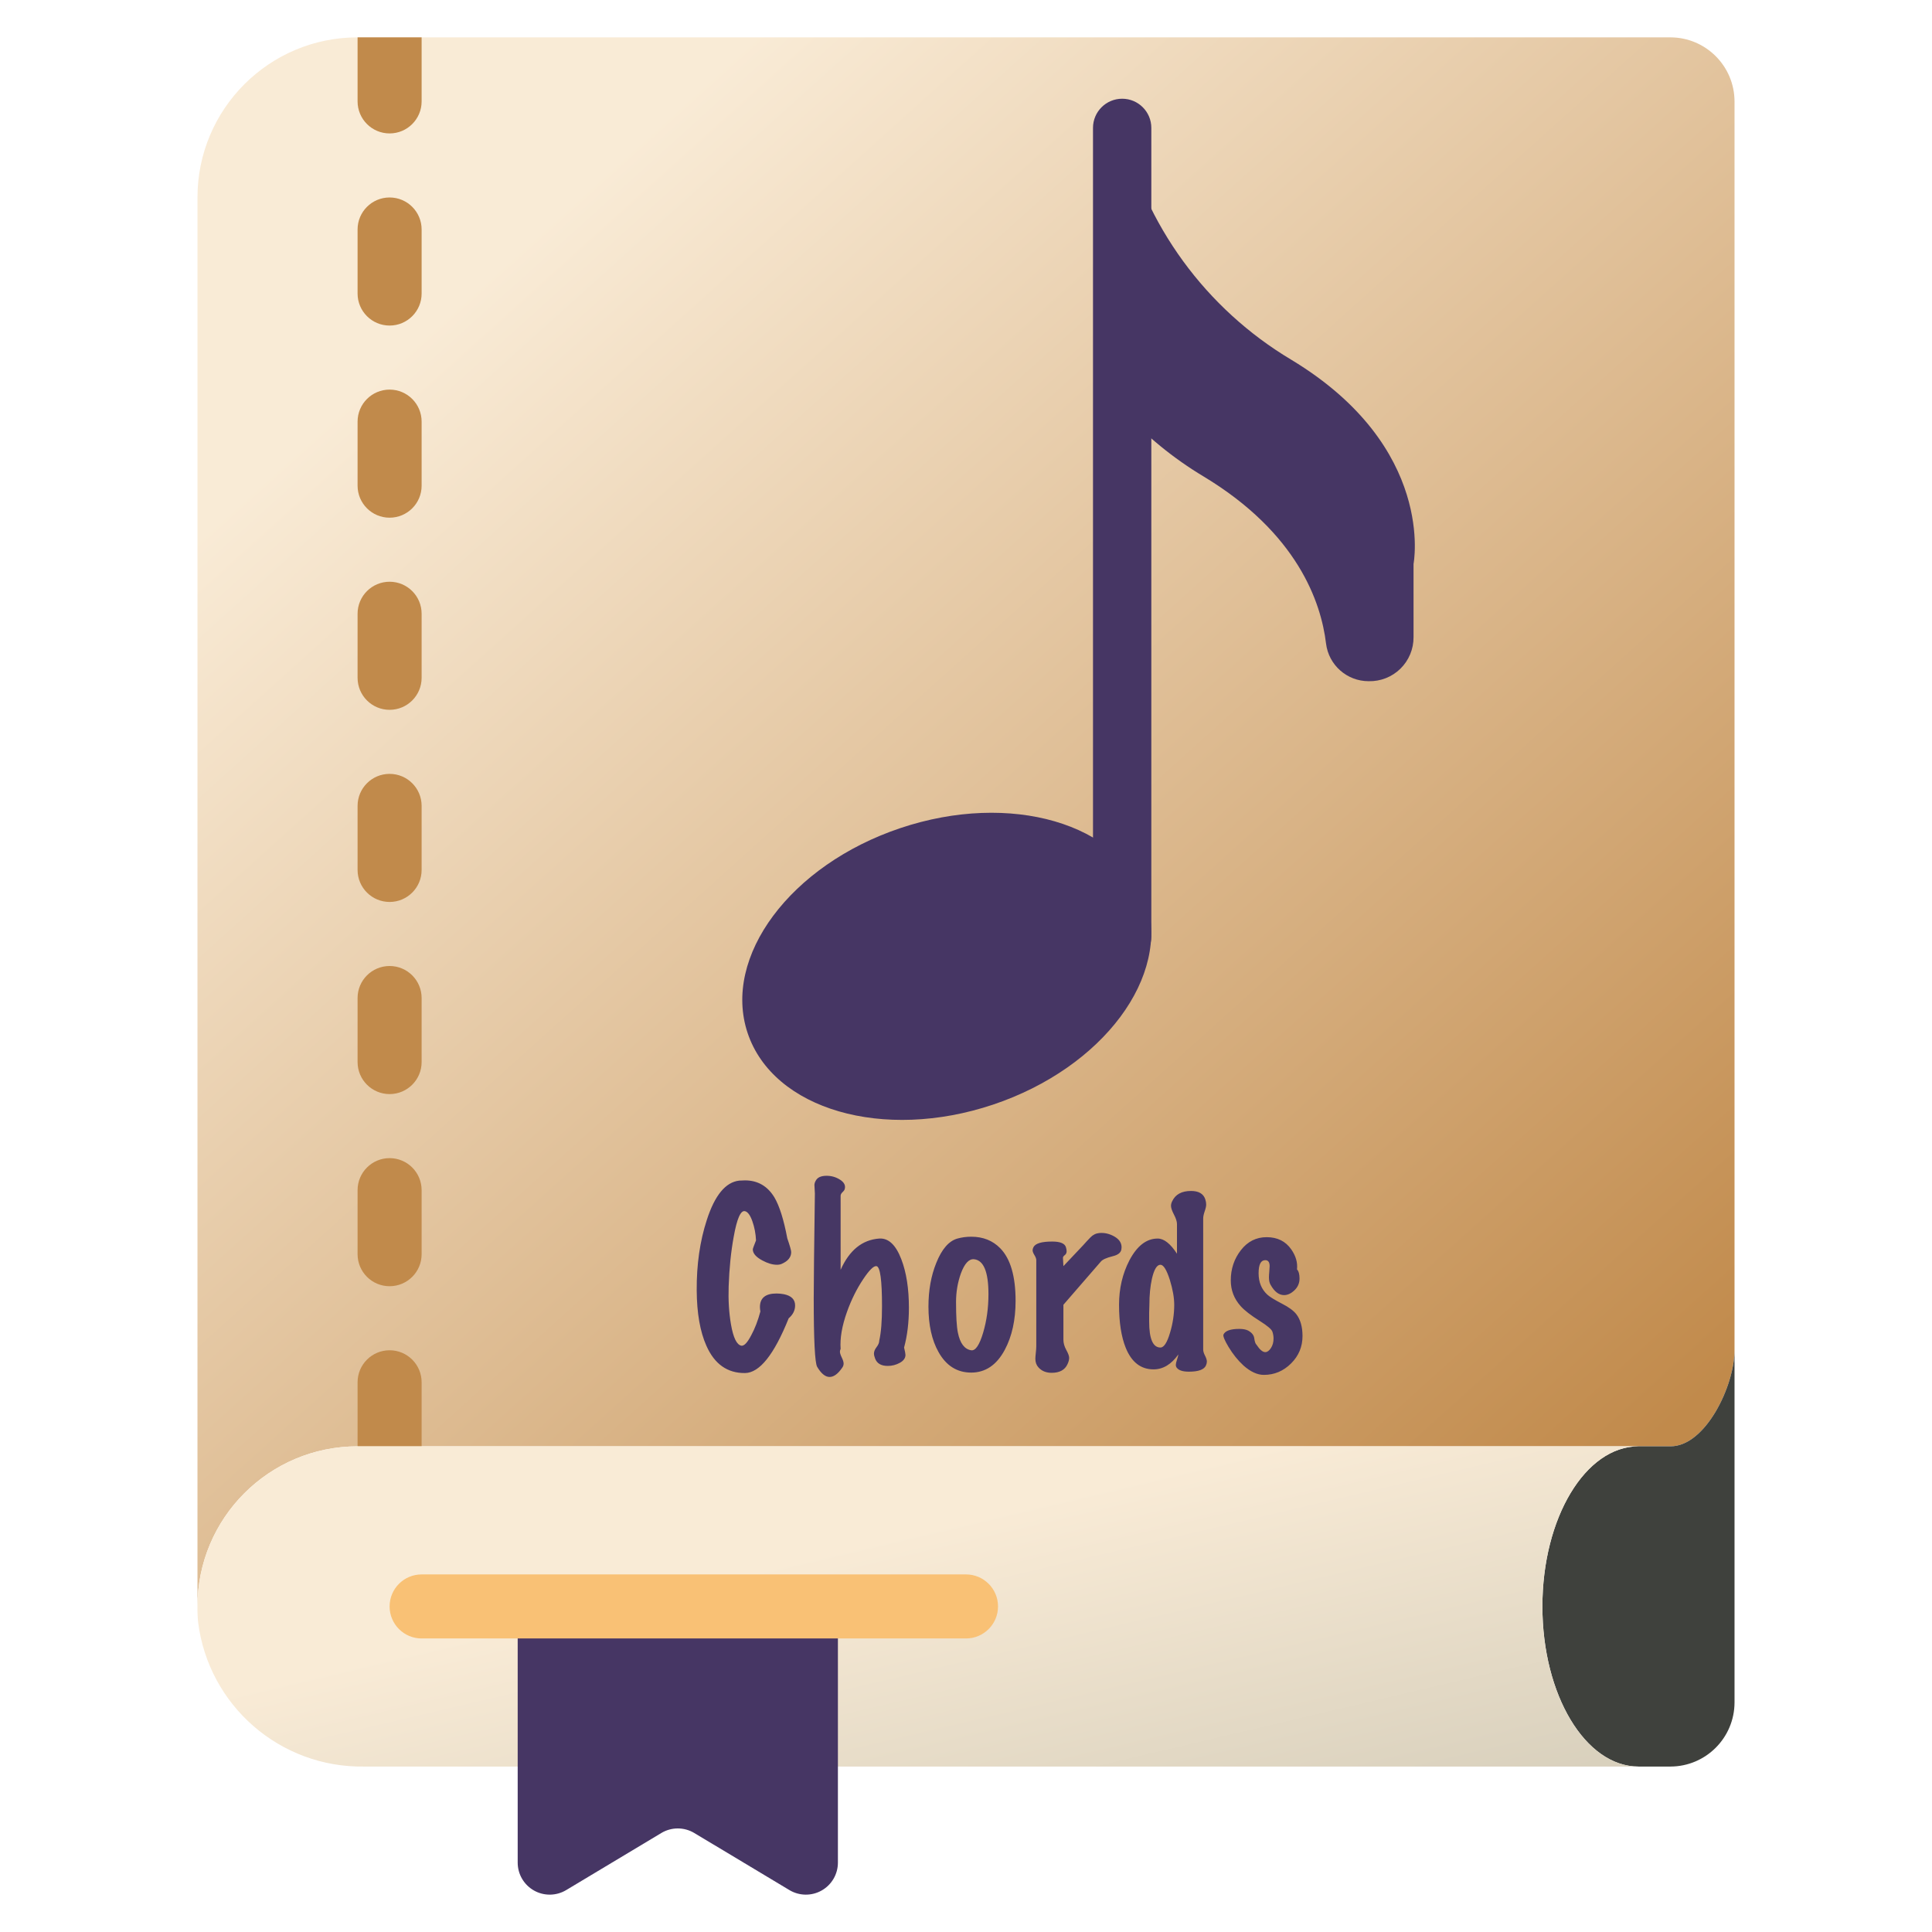
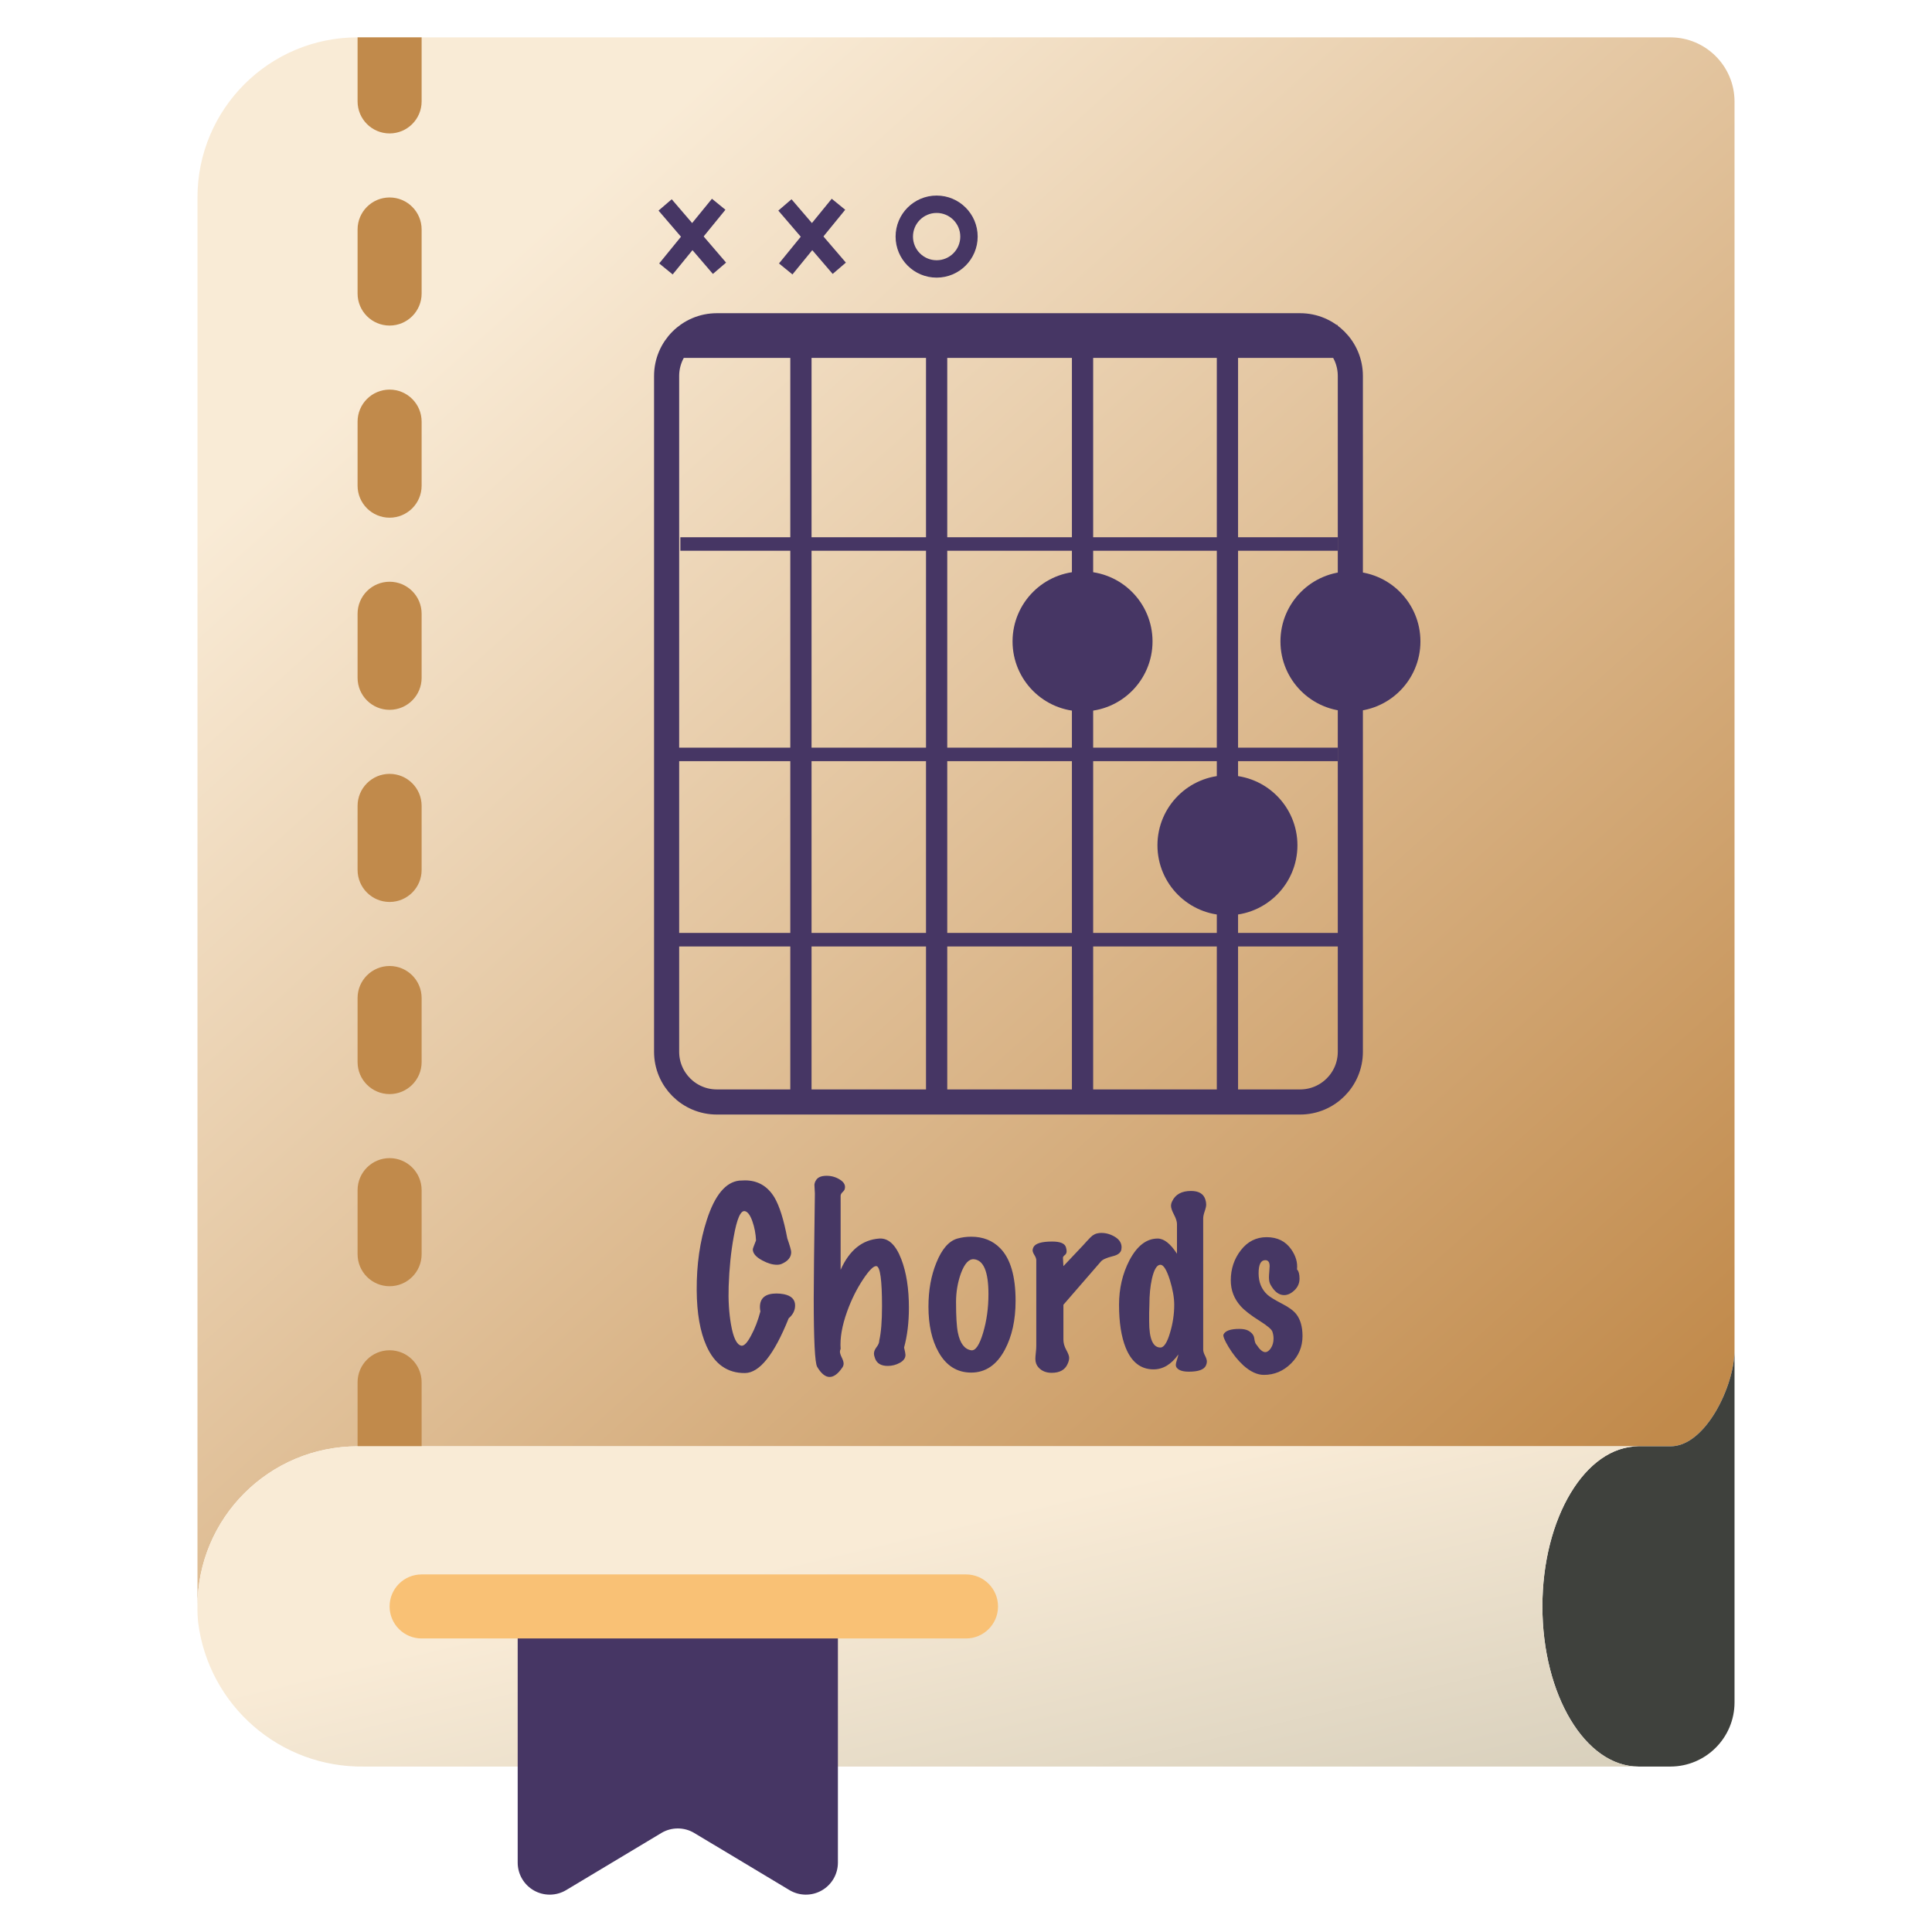
<svg xmlns="http://www.w3.org/2000/svg" xmlns:xlink="http://www.w3.org/1999/xlink" x="0pt" y="0pt" width="1000pt" height="1000pt" viewBox="0 0 1000 1000">
  <g id="1">
    <g id="2">
      <g id="3">
        <g id="4">
          <linearGradient x1="774.285" y1="819.357" x2="203.832" y2="186.148" gradientUnits="userSpaceOnUse" id="7">
            <stop style="stop-color:#c18a4b;stop-opacity:1;" />
            <stop offset="1" style="stop-color:#f9ebd6;stop-opacity:1;" />
          </linearGradient>
          <defs>
            <g id="5">
              <defs>
                <path id="6" d="M897.789,52.487 C897.789,267.956,897.789,483.425,897.789,698.895 C897.789,717.127,882.872,748.618,864.64,748.618 C638.121,748.618,411.602,748.618,185.083,748.618 C139.314,748.618,102.211,785.722,102.211,831.491 C102.211,588.398,102.211,345.304,102.211,102.211 C102.211,56.441,139.314,19.338,185.083,19.338 C411.602,19.338,638.121,19.338,864.64,19.338 C882.925,19.392,897.735,34.202,897.789,52.487 z" />
              </defs>
              <use xlink:href="#6" style="fill:url(#7);fill-opacity:1;fill-rule:nonzero;opacity:1;stroke:none;" />
            </g>
          </defs>
          <use xlink:href="#5" />
          <g id="8">
            <defs>
              <g id="9">
                <defs>
                  <path id="10" d="M218.233,19.338 C218.233,30.387,218.233,41.437,218.233,52.487 C218.233,61.641,210.812,69.061,201.658,69.061 C192.504,69.061,185.083,61.641,185.083,52.487 C185.083,41.437,185.083,30.387,185.083,19.338 z" />
                </defs>
                <use xlink:href="#10" style="fill:#c18a4b;fill-opacity:1;fill-rule:nonzero;opacity:1;stroke:none;" />
              </g>
            </defs>
            <use xlink:href="#9" />
            <defs>
              <g id="11">
                <defs>
                  <path id="12" d="M201.658,168.509 C192.504,168.509,185.083,161.088,185.083,151.934 C185.083,140.885,185.083,129.835,185.083,118.785 C185.083,109.631,192.504,102.211,201.658,102.211 C210.812,102.211,218.233,109.631,218.233,118.785 C218.233,129.835,218.233,140.885,218.233,151.934 C218.233,161.088,210.812,168.509,201.658,168.509 z" />
                </defs>
                <use xlink:href="#12" style="fill:#c18a4b;fill-opacity:1;fill-rule:nonzero;opacity:1;stroke:none;" />
              </g>
            </defs>
            <use xlink:href="#11" />
            <defs>
              <g id="13">
                <defs>
                  <path id="14" d="M897.789,698.895 C897.789,759.668,897.789,820.441,897.789,881.215 C897.735,899.5,882.925,914.309,864.64,914.364 C859.115,914.364,853.591,914.364,848.066,914.364 C820.552,914.364,798.342,877.237,798.342,831.491 C798.342,785.745,820.552,748.618,848.066,748.618 C853.591,748.618,859.115,748.618,864.64,748.618 C882.872,748.618,897.789,717.127,897.789,698.895 z" />
                </defs>
                <use xlink:href="#14" style="fill:#3f413d;fill-opacity:1;fill-rule:nonzero;opacity:1;stroke:none;" />
              </g>
            </defs>
            <use xlink:href="#13" />
            <defs>
              <g id="15">
                <defs>
                  <path id="16" d="M201.658,267.956 C192.504,267.956,185.083,260.535,185.083,251.382 C185.083,240.332,185.083,229.282,185.083,218.233 C185.083,209.079,192.504,201.658,201.658,201.658 C210.812,201.658,218.233,209.079,218.233,218.233 C218.233,229.282,218.233,240.332,218.233,251.382 C218.233,260.535,210.812,267.956,201.658,267.956 z" />
                </defs>
                <use xlink:href="#16" style="fill:#c18a4b;fill-opacity:1;fill-rule:nonzero;opacity:1;stroke:none;" />
              </g>
            </defs>
            <use xlink:href="#15" />
            <defs>
              <g id="17">
                <defs>
                  <path id="18" d="M201.658,367.404 C192.504,367.404,185.083,359.983,185.083,350.829 C185.083,339.779,185.083,328.73,185.083,317.68 C185.083,308.526,192.504,301.105,201.658,301.105 C210.812,301.105,218.233,308.526,218.233,317.68 C218.233,328.73,218.233,339.779,218.233,350.829 C218.233,359.983,210.812,367.404,201.658,367.404 z" />
                </defs>
                <use xlink:href="#18" style="fill:#c18a4b;fill-opacity:1;fill-rule:nonzero;opacity:1;stroke:none;" />
              </g>
            </defs>
            <use xlink:href="#17" />
            <defs>
              <g id="19">
                <defs>
                  <path id="20" d="M201.658,466.851 C192.504,466.851,185.083,459.43,185.083,450.276 C185.083,439.227,185.083,428.177,185.083,417.127 C185.083,407.973,192.504,400.553,201.658,400.553 C210.812,400.553,218.233,407.973,218.233,417.127 C218.233,428.177,218.233,439.227,218.233,450.276 C218.233,459.43,210.812,466.851,201.658,466.851 z" />
                </defs>
                <use xlink:href="#20" style="fill:#c18a4b;fill-opacity:1;fill-rule:nonzero;opacity:1;stroke:none;" />
              </g>
            </defs>
            <use xlink:href="#19" />
            <defs>
              <g id="21">
                <defs>
                  <path id="22" d="M201.658,566.298 C192.504,566.298,185.083,558.878,185.083,549.724 C185.083,538.674,185.083,527.624,185.083,516.575 C185.083,507.421,192.504,500,201.658,500 C210.812,500,218.233,507.421,218.233,516.575 C218.233,527.624,218.233,538.674,218.233,549.724 C218.233,558.878,210.812,566.298,201.658,566.298 z" />
                </defs>
                <use xlink:href="#22" style="fill:#c18a4b;fill-opacity:1;fill-rule:nonzero;opacity:1;stroke:none;" />
              </g>
            </defs>
            <use xlink:href="#21" />
            <defs>
              <g id="23">
                <defs>
                  <path id="24" d="M201.658,665.745 C192.504,665.745,185.083,658.325,185.083,649.171 C185.083,638.121,185.083,627.072,185.083,616.022 C185.083,606.868,192.504,599.447,201.658,599.447 C210.812,599.447,218.233,606.868,218.233,616.022 C218.233,627.072,218.233,638.121,218.233,649.171 C218.233,658.325,210.812,665.745,201.658,665.745 z" />
                </defs>
                <use xlink:href="#24" style="fill:#c18a4b;fill-opacity:1;fill-rule:nonzero;opacity:1;stroke:none;" />
              </g>
            </defs>
            <use xlink:href="#23" />
            <defs>
              <g id="25">
                <defs>
                  <path id="26" d="M218.233,715.469 C218.233,726.519,218.233,737.569,218.233,748.618 C207.183,748.618,196.133,748.618,185.083,748.618 C185.083,737.569,185.083,726.519,185.083,715.469 C185.083,706.315,192.504,698.895,201.658,698.895 C210.812,698.895,218.233,706.315,218.233,715.469 z" />
                </defs>
                <use xlink:href="#26" style="fill:#c18a4b;fill-opacity:1;fill-rule:nonzero;opacity:1;stroke:none;" />
              </g>
            </defs>
            <use xlink:href="#25" />
          </g>
-           <linearGradient x1="758.014" y1="1013.32" x2="693.633" y2="740.32" gradientUnits="userSpaceOnUse" id="29">
+           <linearGradient x1="758.013" y1="1013.32" x2="693.633" y2="740.32" gradientUnits="userSpaceOnUse" id="29">
            <stop style="stop-color:#ccc6b3;stop-opacity:1;" />
            <stop offset="1" style="stop-color:#f9ebd6;stop-opacity:1;" />
          </linearGradient>
          <defs>
            <g id="27">
              <defs>
                <path id="28" d="M848.066,914.364 C628.232,914.364,408.398,914.364,188.564,914.364 C145.011,915.062,107.927,882.837,102.542,839.613 C102.27,836.914,102.159,834.203,102.211,831.491 C102.211,785.722,139.314,748.618,185.083,748.618 C406.077,748.618,627.072,748.618,848.066,748.618 C820.552,748.618,798.342,785.745,798.342,831.491 C798.342,877.237,820.552,914.364,848.066,914.364 z" />
              </defs>
              <use xlink:href="#28" style="fill:url(#29);fill-opacity:1;fill-rule:nonzero;opacity:1;stroke:none;" />
            </g>
          </defs>
          <use xlink:href="#27" />
          <defs>
            <g id="30">
              <defs>
                <path id="31" d="M267.956,831.491 C323.205,831.491,378.453,831.491,433.702,831.491 C433.702,875.69,433.702,919.889,433.702,964.088 C433.703,970.058,430.493,975.567,425.299,978.511 C420.105,981.455,413.729,981.377,408.608,978.309 C392.188,968.458,375.768,958.607,359.348,948.756 C354.103,945.613,347.554,945.613,342.31,948.756 C325.89,958.607,309.47,968.458,293.05,978.309 C287.929,981.377,281.553,981.455,276.359,978.511 C271.165,975.567,267.955,970.058,267.956,964.088 z" />
              </defs>
              <use xlink:href="#31" style="fill:#463664;fill-opacity:1;fill-rule:nonzero;opacity:1;stroke:none;" />
            </g>
          </defs>
          <use xlink:href="#30" />
          <defs>
            <g id="32">
              <defs>
                <path id="33" d="M500,848.066 C406.077,848.066,312.155,848.066,218.233,848.066 C209.079,848.066,201.658,840.645,201.658,831.491 C201.658,822.337,209.079,814.917,218.233,814.917 C312.155,814.917,406.078,814.917,500,814.917 C509.154,814.917,516.575,822.337,516.575,831.491 C516.575,840.645,509.154,848.066,500,848.066 z" />
              </defs>
              <use xlink:href="#33" style="fill:#f9c175;fill-opacity:1;fill-rule:nonzero;opacity:1;stroke:none;" />
            </g>
          </defs>
          <use xlink:href="#32" />
-           <defs>
-             <g id="34">
-               <defs>
-                 <path id="35" d="M593.104,465.605 C606.361,505.126,570.967,552.642,514.049,571.734 C457.131,590.827,400.244,574.267,386.987,534.746 C373.73,495.225,409.124,447.71,466.042,428.617 C522.959,409.524,579.847,426.085,593.104,465.605" />
-               </defs>
-               <use xlink:href="#35" style="fill:#463664;fill-opacity:1;fill-rule:nonzero;opacity:1;stroke:none;" />
-             </g>
-           </defs>
-           <use xlink:href="#34" />
-           <defs>
-             <g id="36">
-               <defs>
-                 <path id="37" d="M580.829,499.883 C572.492,499.883,565.733,493.124,565.733,484.786 C565.733,345.257,565.733,205.728,565.733,66.198 C565.733,57.861,572.492,51.102,580.829,51.102 C589.167,51.102,595.926,57.861,595.926,66.198 C595.926,205.728,595.926,345.257,595.926,484.786 C595.926,493.124,589.167,499.883,580.829,499.883 z" />
-               </defs>
-               <use xlink:href="#37" style="fill:#463664;fill-opacity:1;fill-rule:nonzero;opacity:1;stroke:none;" />
-             </g>
-           </defs>
-           <use xlink:href="#36" />
-           <defs>
-             <g id="38">
-               <defs>
-                 <path id="39" d="M580.829,66.198 C592.475,116.45,624.092,159.788,668.391,186.218 C743.422,231.508,731.646,291.895,731.646,291.895 C731.646,304.526,731.646,317.157,731.646,329.788 C731.689,335.926,729.239,341.819,724.856,346.116 C720.473,350.414,714.533,352.748,708.397,352.584 C697.185,352.592,687.729,344.236,686.356,333.109 C683.789,311.672,671.561,275.892,622.949,246.605 C607.32,237.226,593.133,225.632,580.829,212.184 z" />
-               </defs>
-               <use xlink:href="#39" style="fill:#463664;fill-opacity:1;fill-rule:nonzero;opacity:1;stroke:none;" />
-             </g>
-           </defs>
-           <use xlink:href="#38" />
        </g>
      </g>
    </g>
    <defs>
-       <g id="40">
-         <defs>
-           <path id="41" d="M408.213,682.365 C400.676,701.167,393.139,710.607,385.603,710.687 C376.479,710.766,369.815,706.046,365.611,696.526 C362.358,689.227,360.692,679.667,360.613,667.847 C360.533,654.519,362.279,642.381,365.849,631.433 C369.974,618.66,375.567,611.877,382.628,611.084 C383.659,611.004,384.651,610.965,385.603,610.965 C392.187,610.965,397.265,613.9,400.835,619.771 C403.453,624.213,405.674,631.274,407.499,640.953 C408.847,644.84,409.522,647.22,409.522,648.093 C409.522,650.711,407.895,652.734,404.643,654.162 C403.929,654.479,403.096,654.638,402.144,654.638 C399.843,654.638,397.304,653.884,394.528,652.377 C391.275,650.631,389.649,648.727,389.649,646.665 C389.649,646.347,390.204,644.8,391.315,642.024 C391.156,638.533,390.521,635.221,389.411,632.087 C388.3,628.954,387.031,627.228,385.603,626.911 C383.381,626.355,381.438,630.758,379.772,640.12 C378.344,647.894,377.471,656.462,377.154,665.824 C376.916,672.884,377.312,679.429,378.344,685.459 C379.534,692.361,381.319,696.05,383.699,696.526 C385.127,696.764,386.832,694.979,388.816,691.171 C390.72,687.68,392.306,683.555,393.576,678.795 C393.417,678.001,393.338,677.248,393.338,676.534 C393.338,671.853,396.194,669.513,401.906,669.513 C403.175,669.513,404.444,669.632,405.714,669.87 C409.601,670.663,411.545,672.607,411.545,675.701 C411.545,678.239,410.434,680.461,408.213,682.365 z M467.951,697.478 C468.427,699.461,468.665,700.73,468.665,701.286 C468.665,702.952,467.693,704.32,465.749,705.391 C463.806,706.462,461.723,706.998,459.502,706.998 C456.09,706.998,453.909,705.728,452.957,703.19 C452.56,702.158,452.362,701.286,452.362,700.572 C452.362,699.54,452.818,698.43,453.73,697.24 C454.643,696.05,455.099,694.939,455.099,693.908 C456.051,689.782,456.527,683.832,456.527,676.058 C456.527,662.571,455.575,655.669,453.671,655.352 C452.243,655.114,449.942,657.375,446.769,662.135 C443.437,667.133,440.66,672.726,438.439,678.914 C435.821,686.212,434.71,692.638,435.107,698.192 C434.869,698.668,434.75,699.144,434.75,699.62 C434.75,700.334,435.067,701.345,435.702,702.654 C436.336,703.963,436.654,705.014,436.654,705.808 C436.654,706.601,436.376,707.355,435.821,708.069 C433.679,711.163,431.537,712.71,429.395,712.71 C427.173,712.71,425.031,710.964,422.969,707.474 C421.779,705.411,421.184,693.551,421.184,671.893 C421.184,663.959,421.382,645.911,421.779,617.748 C421.779,617.272,421.739,616.538,421.66,615.546 C421.58,614.555,421.541,613.781,421.541,613.226 C421.62,612.432,421.858,611.718,422.255,611.084 C423.127,609.418,424.992,608.585,427.848,608.585 C430.386,608.585,432.707,609.259,434.809,610.608 C436.912,611.956,437.725,613.543,437.249,615.368 C437.169,615.844,436.793,616.399,436.118,617.034 C435.444,617.668,435.107,618.303,435.107,618.938 C435.107,618.938,435.107,657.256,435.107,657.256 C439.629,647.101,446.293,641.706,455.099,641.072 C459.859,640.754,463.667,644.324,466.523,651.782 C469.141,658.604,470.45,666.974,470.45,676.891 C470.45,684.507,469.617,691.369,467.951,697.478 z M517.693,646.07 C523.008,651.464,525.666,660.548,525.666,673.321 C525.666,683.237,523.802,691.686,520.073,698.668 C515.868,706.522,510.077,710.449,502.699,710.449 C495.4,710.449,489.767,706.918,485.801,699.858 C482.31,693.67,480.565,685.816,480.565,676.296 C480.565,667.886,481.913,660.35,484.611,653.686 C487.467,646.546,491.116,642.341,495.559,641.072 C497.859,640.437,500.24,640.12,502.699,640.12 C508.807,640.12,513.805,642.103,517.693,646.07 z M504.127,651.782 C501.509,651.544,499.248,654.003,497.344,659.16 C495.678,663.84,494.845,668.759,494.845,673.916 C494.845,681.373,495.162,686.649,495.797,689.743 C496.908,695.296,499.208,698.35,502.699,698.906 C504.92,699.223,506.983,696.169,508.887,689.743 C510.711,683.555,511.624,676.93,511.624,669.87 C511.624,658.287,509.125,652.258,504.127,651.782 z M580.406,646.784 C580.089,648.45,578.581,649.6,575.884,650.235 C572.711,651.028,570.688,651.94,569.815,652.972 C569.815,652.972,550.418,675.344,550.418,675.344 C550.418,675.344,550.418,693.432,550.418,693.432 C550.418,695.177,550.914,696.942,551.905,698.727 C552.897,700.512,553.393,701.881,553.393,702.833 C553.393,703.785,553.115,704.856,552.56,706.046 C551.211,709.06,548.474,710.568,544.349,710.568 C541.493,710.568,539.232,709.655,537.566,707.831 C536.455,706.641,535.9,705.133,535.9,703.309 C535.9,702.674,535.979,701.643,536.138,700.215 C536.297,698.787,536.376,697.636,536.376,696.764 C536.376,696.764,536.376,652.258,536.376,652.258 C536.376,651.544,536.058,650.671,535.424,649.64 C534.789,648.608,534.472,647.775,534.472,647.141 C534.472,646.665,534.63,646.109,534.948,645.475 C535.979,643.571,539.192,642.619,544.587,642.619 C548.792,642.619,551.172,643.61,551.727,645.594 C551.965,646.387,552.084,647.061,552.084,647.617 C552.084,648.489,551.766,649.164,551.132,649.64 C550.497,650.116,550.18,650.592,550.18,651.068 C550.18,651.068,550.418,655.352,550.418,655.352 C550.418,655.352,560.652,644.523,560.652,644.523 C561.842,643.174,563.091,641.825,564.4,640.477 C565.709,639.128,567.237,638.374,568.982,638.216 C571.679,637.978,574.277,638.573,576.776,640.001 C579.275,641.429,580.525,643.293,580.525,645.594 C580.525,645.99,580.485,646.387,580.406,646.784 z M624.198,706.76 C623.246,708.902,620.31,709.973,615.392,709.973 C612.298,709.973,610.235,709.338,609.204,708.069 C608.807,707.672,608.609,707.117,608.609,706.403 C608.609,705.847,608.807,704.975,609.204,703.785 C609.6,702.595,609.839,701.682,609.918,701.048 C606.268,706.204,601.984,708.783,597.066,708.783 C590.481,708.783,585.682,705.054,582.667,697.597 C580.366,691.885,579.216,684.467,579.216,675.344 C579.216,666.934,581.001,659.279,584.571,652.377 C588.537,644.84,593.417,641.072,599.208,641.072 C602.461,641.072,605.792,643.69,609.204,648.926 C609.204,648.926,609.204,633.575,609.204,633.575 C609.204,632.305,608.688,630.679,607.657,628.696 C606.625,626.712,606.11,625.205,606.11,624.174 C606.11,623.38,606.308,622.587,606.705,621.794 C608.371,618.224,611.623,616.439,616.463,616.439 C620.43,616.439,622.889,617.867,623.841,620.723 C624.158,621.675,624.317,622.587,624.317,623.46 C624.317,624.332,624.059,625.503,623.543,626.97 C623.028,628.438,622.77,629.687,622.77,630.719 C622.77,630.719,622.77,698.549,622.77,698.549 C622.77,699.421,623.087,700.473,623.722,701.702 C624.357,702.932,624.674,703.943,624.674,704.737 C624.674,705.371,624.515,706.046,624.198,706.76 z M607.776,675.344 C607.776,671.694,607.022,667.41,605.515,662.492 C603.849,657.256,602.222,654.638,600.636,654.638 C598.811,654.638,597.344,657.057,596.233,661.897 C595.36,665.863,594.924,670.346,594.924,675.344 C594.924,676.216,594.884,677.644,594.805,679.628 C594.805,681.532,594.805,682.999,594.805,684.031 C594.805,692.995,596.748,697.478,600.636,697.478 C602.46,697.478,604.126,694.899,605.634,689.743 C607.062,684.983,607.776,680.183,607.776,675.344 z M674.178,691.528 C674.178,697.081,672.195,701.821,668.228,705.748 C664.261,709.675,659.581,711.639,654.186,711.639 C650.774,711.639,647.244,710.012,643.595,706.76 C640.739,704.142,638.161,700.929,635.86,697.121 C633.877,693.789,633.004,691.686,633.242,690.814 C634.114,688.83,636.852,687.839,641.453,687.839 C643.357,687.839,644.864,688.116,645.975,688.672 C647.879,689.703,648.95,691.012,649.188,692.599 C649.426,694.423,649.822,695.574,650.378,696.05 C652.044,698.588,653.551,699.858,654.9,699.858 C655.931,699.858,656.903,699.164,657.815,697.775 C658.728,696.387,659.184,694.741,659.184,692.837 C659.184,691.647,658.985,690.457,658.589,689.267 C658.192,688.077,656.05,686.252,652.163,683.793 C647.482,680.857,644.15,678.279,642.167,676.058 C638.755,672.25,637.05,667.807,637.05,662.73 C637.05,656.78,638.795,651.564,642.286,647.081 C645.776,642.599,650.219,640.358,655.614,640.358 C661.167,640.358,665.411,642.46,668.347,646.665 C670.727,650.076,671.718,653.527,671.322,657.018 C672.195,657.97,672.631,659.556,672.631,661.778 C672.631,664.158,671.758,666.181,670.013,667.847 C668.267,669.513,666.482,670.346,664.658,670.346 C661.961,670.346,659.62,668.561,657.637,664.991 C657.081,664.039,656.804,662.769,656.804,661.183 C656.804,660.469,656.863,659.457,656.982,658.148 C657.101,656.839,657.161,655.907,657.161,655.352 C657.161,653.289,656.407,652.258,654.9,652.258 C652.599,652.258,651.449,654.519,651.449,659.041 C651.449,663.642,652.956,667.331,655.971,670.108 C657.161,671.218,659.739,672.805,663.706,674.868 C667.117,676.613,669.537,678.398,670.965,680.223 C673.107,682.999,674.178,686.768,674.178,691.528 z" />
-         </defs>
-         <use xlink:href="#41" style="fill:#463764;fill-opacity:1;fill-rule:nonzero;opacity:1;stroke:none;" />
-       </g>
-     </defs>
-     <use xlink:href="#40" />
+       <g id="34">
+         <defs>
+           <path id="35" d="M408.213,682.365 C400.676,701.167,393.139,710.607,385.603,710.687 C376.479,710.766,369.815,706.046,365.611,696.526 C362.358,689.227,360.692,679.667,360.613,667.847 C360.533,654.519,362.279,642.381,365.849,631.433 C369.974,618.66,375.567,611.877,382.628,611.084 C383.659,611.004,384.651,610.965,385.603,610.965 C392.187,610.965,397.265,613.9,400.835,619.771 C403.453,624.213,405.674,631.274,407.499,640.953 C408.847,644.84,409.522,647.22,409.522,648.093 C409.522,650.711,407.895,652.734,404.643,654.162 C403.929,654.479,403.096,654.638,402.144,654.638 C399.843,654.638,397.304,653.884,394.528,652.377 C391.275,650.631,389.649,648.727,389.649,646.665 C389.649,646.347,390.204,644.8,391.315,642.024 C391.156,638.533,390.521,635.221,389.411,632.087 C388.3,628.954,387.031,627.228,385.603,626.911 C383.381,626.355,381.438,630.758,379.772,640.12 C378.344,647.894,377.471,656.462,377.154,665.824 C376.916,672.884,377.312,679.429,378.344,685.459 C379.534,692.361,381.319,696.05,383.699,696.526 C385.127,696.764,386.832,694.979,388.816,691.171 C390.72,687.68,392.306,683.555,393.576,678.795 C393.417,678.001,393.338,677.248,393.338,676.534 C393.338,671.853,396.194,669.513,401.906,669.513 C403.175,669.513,404.444,669.632,405.714,669.87 C409.601,670.663,411.545,672.607,411.545,675.701 C411.545,678.239,410.434,680.461,408.213,682.365 z M467.951,697.478 C468.427,699.461,468.665,700.73,468.665,701.286 C468.665,702.952,467.693,704.32,465.749,705.391 C463.806,706.462,461.723,706.998,459.502,706.998 C456.09,706.998,453.909,705.728,452.957,703.19 C452.56,702.158,452.362,701.286,452.362,700.572 C452.362,699.54,452.818,698.43,453.73,697.24 C454.643,696.05,455.099,694.939,455.099,693.908 C456.051,689.782,456.527,683.832,456.527,676.058 C456.527,662.571,455.575,655.669,453.671,655.352 C452.243,655.114,449.942,657.375,446.769,662.135 C443.437,667.133,440.66,672.726,438.439,678.914 C435.821,686.212,434.71,692.638,435.107,698.192 C434.869,698.668,434.75,699.144,434.75,699.62 C434.75,700.334,435.067,701.345,435.702,702.654 C436.336,703.963,436.654,705.014,436.654,705.808 C436.654,706.601,436.376,707.355,435.821,708.069 C433.679,711.163,431.537,712.71,429.395,712.71 C427.173,712.71,425.031,710.964,422.969,707.474 C421.779,705.411,421.184,693.551,421.184,671.893 C421.184,663.959,421.382,645.911,421.779,617.748 C421.779,617.272,421.739,616.538,421.66,615.546 C421.58,614.555,421.541,613.781,421.541,613.226 C421.62,612.432,421.858,611.718,422.255,611.084 C423.127,609.418,424.992,608.585,427.848,608.585 C430.386,608.585,432.707,609.259,434.809,610.608 C436.912,611.956,437.725,613.543,437.249,615.368 C437.169,615.844,436.793,616.399,436.118,617.034 C435.444,617.668,435.107,618.303,435.107,618.938 C435.107,618.938,435.107,657.256,435.107,657.256 C439.629,647.101,446.293,641.706,455.099,641.072 C459.859,640.754,463.667,644.324,466.523,651.782 C469.141,658.604,470.45,666.974,470.45,676.891 C470.45,684.507,469.617,691.369,467.951,697.478 z M517.693,646.07 C523.008,651.464,525.666,660.548,525.666,673.321 C525.666,683.237,523.802,691.686,520.073,698.668 C515.868,706.522,510.077,710.449,502.699,710.449 C495.4,710.449,489.767,706.918,485.801,699.858 C482.31,693.67,480.565,685.816,480.565,676.296 C480.565,667.886,481.913,660.35,484.611,653.686 C487.467,646.546,491.116,642.341,495.559,641.072 C497.859,640.437,500.24,640.12,502.699,640.12 C508.807,640.12,513.805,642.103,517.693,646.07 z M504.127,651.782 C501.509,651.544,499.248,654.003,497.344,659.16 C495.678,663.84,494.845,668.759,494.845,673.916 C494.845,681.373,495.162,686.649,495.797,689.743 C496.908,695.296,499.208,698.35,502.699,698.906 C504.92,699.223,506.983,696.169,508.887,689.743 C510.711,683.555,511.624,676.93,511.624,669.87 C511.624,658.287,509.125,652.258,504.127,651.782 z M580.406,646.784 C580.089,648.45,578.581,649.6,575.884,650.235 C572.711,651.028,570.688,651.94,569.815,652.972 C569.815,652.972,550.418,675.344,550.418,675.344 C550.418,675.344,550.418,693.432,550.418,693.432 C550.418,695.177,550.914,696.942,551.905,698.727 C552.897,700.512,553.393,701.881,553.393,702.833 C553.393,703.785,553.115,704.856,552.56,706.046 C551.211,709.06,548.474,710.568,544.349,710.568 C541.493,710.568,539.232,709.655,537.566,707.831 C536.455,706.641,535.9,705.133,535.9,703.309 C535.9,702.674,535.979,701.643,536.138,700.215 C536.297,698.787,536.376,697.636,536.376,696.764 C536.376,696.764,536.376,652.258,536.376,652.258 C536.376,651.544,536.058,650.671,535.424,649.64 C534.789,648.608,534.472,647.775,534.472,647.141 C534.472,646.665,534.63,646.109,534.948,645.475 C535.979,643.571,539.192,642.619,544.587,642.619 C548.792,642.619,551.172,643.61,551.727,645.594 C551.965,646.387,552.084,647.061,552.084,647.617 C552.084,648.489,551.766,649.164,551.132,649.64 C550.497,650.116,550.18,650.592,550.18,651.068 C550.18,651.068,550.418,655.352,550.418,655.352 C550.418,655.352,560.652,644.523,560.652,644.523 C561.842,643.174,563.091,641.825,564.4,640.477 C565.709,639.128,567.237,638.374,568.982,638.216 C571.679,637.978,574.277,638.573,576.776,640.001 C579.275,641.429,580.525,643.293,580.525,645.594 C580.525,645.99,580.485,646.387,580.406,646.784 z M624.198,706.76 C623.246,708.902,620.31,709.973,615.392,709.973 C612.298,709.973,610.235,709.338,609.204,708.069 C608.807,707.672,608.609,707.117,608.609,706.403 C608.609,705.847,608.807,704.975,609.204,703.785 C609.6,702.595,609.839,701.682,609.918,701.048 C606.268,706.204,601.984,708.783,597.066,708.783 C590.481,708.783,585.682,705.054,582.667,697.597 C580.366,691.885,579.216,684.467,579.216,675.344 C579.216,666.934,581.001,659.279,584.571,652.377 C588.537,644.84,593.417,641.072,599.208,641.072 C602.461,641.072,605.792,643.69,609.204,648.926 C609.204,648.926,609.204,633.575,609.204,633.575 C609.204,632.305,608.688,630.679,607.657,628.696 C606.625,626.712,606.11,625.205,606.11,624.174 C606.11,623.38,606.308,622.587,606.705,621.794 C608.371,618.224,611.623,616.439,616.463,616.439 C620.43,616.439,622.889,617.867,623.841,620.723 C624.158,621.675,624.317,622.587,624.317,623.46 C624.317,624.332,624.059,625.503,623.543,626.97 C623.028,628.438,622.77,629.687,622.77,630.719 C622.77,630.719,622.77,698.549,622.77,698.549 C622.77,699.421,623.087,700.473,623.722,701.702 C624.357,702.932,624.674,703.943,624.674,704.737 C624.674,705.371,624.515,706.046,624.198,706.76 z M607.776,675.344 C607.776,671.694,607.022,667.41,605.515,662.492 C603.849,657.256,602.222,654.638,600.636,654.638 C598.811,654.638,597.344,657.057,596.233,661.897 C595.36,665.863,594.924,670.346,594.924,675.344 C594.924,676.216,594.884,677.644,594.805,679.628 C594.805,681.532,594.805,682.999,594.805,684.031 C594.805,692.995,596.748,697.478,600.636,697.478 C602.46,697.478,604.126,694.899,605.634,689.743 C607.062,684.983,607.776,680.183,607.776,675.344 z M674.178,691.528 C674.178,697.081,672.195,701.821,668.228,705.748 C664.261,709.675,659.581,711.639,654.186,711.639 C650.774,711.639,647.244,710.012,643.595,706.76 C640.739,704.142,638.161,700.929,635.86,697.121 C633.877,693.789,633.004,691.686,633.242,690.814 C634.114,688.83,636.852,687.839,641.453,687.839 C643.357,687.839,644.864,688.116,645.975,688.672 C647.879,689.703,648.95,691.012,649.188,692.599 C649.426,694.423,649.822,695.574,650.378,696.05 C652.044,698.588,653.551,699.858,654.9,699.858 C655.931,699.858,656.903,699.164,657.815,697.775 C658.728,696.387,659.184,694.741,659.184,692.837 C659.184,691.647,658.985,690.457,658.589,689.267 C658.192,688.077,656.05,686.252,652.163,683.793 C647.482,680.857,644.15,678.279,642.167,676.058 C638.755,672.25,637.05,667.807,637.05,662.73 C637.05,656.78,638.795,651.564,642.286,647.081 C645.776,642.599,650.219,640.358,655.614,640.358 C661.167,640.358,665.411,642.46,668.347,646.665 C670.727,650.076,671.718,653.527,671.322,657.018 C672.195,657.97,672.631,659.556,672.631,661.778 C672.631,664.158,671.758,666.181,670.013,667.847 C668.267,669.513,666.482,670.346,664.658,670.346 C661.961,670.346,659.62,668.561,657.637,664.991 C657.081,664.039,656.804,662.769,656.804,661.183 C656.804,660.469,656.863,659.457,656.982,658.148 C657.101,656.839,657.161,655.907,657.161,655.352 C657.161,653.289,656.407,652.258,654.9,652.258 C652.599,652.258,651.449,654.519,651.449,659.041 C651.449,663.642,652.956,667.331,655.971,670.108 C657.161,671.218,659.739,672.805,663.706,674.868 C667.117,676.613,669.537,678.398,670.965,680.223 C673.107,682.999,674.178,686.768,674.178,691.528 z" />
+         </defs>
+         <use xlink:href="#35" style="fill:#463764;fill-opacity:1;fill-rule:nonzero;opacity:1;stroke:none;" />
+       </g>
+     </defs>
+     <use xlink:href="#34" />
+   </g>
+   <g id="36">
+     <defs>
+       <g id="37">
+         <defs>
+           <path id="38" d="M698.936,544.385 C698.936,558.745,687.295,570.385,672.936,570.385 C672.936,570.385,371.037,570.385,371.037,570.385 C356.678,570.385,345.037,558.745,345.037,544.385 C345.037,544.385,345.037,194.613,345.037,194.613 C345.037,180.253,356.678,168.613,371.037,168.613 C371.037,168.613,672.936,168.613,672.936,168.613 C687.295,168.613,698.936,180.253,698.936,194.613 C698.936,194.613,698.936,544.385,698.936,544.385 z" />
+         </defs>
+         <use xlink:href="#38" style="fill:none;opacity:1;stroke:#463664;stroke-linecap:butt;stroke-linejoin:miter;stroke-miterlimit:10;stroke-opacity:1;stroke-width:13;" />
+       </g>
+     </defs>
+     <use xlink:href="#37" />
+     <defs>
+       <g id="39">
+         <defs>
+           <path id="40" d="M352.152,176.743 C352.152,176.743,692.438,176.743,692.438,176.743" />
+         </defs>
+         <use xlink:href="#40" style="fill:none;opacity:1;stroke:#463664;stroke-linecap:butt;stroke-linejoin:miter;stroke-miterlimit:10;stroke-opacity:1;stroke-width:17;" />
+       </g>
+     </defs>
+     <use xlink:href="#39" />
+     <defs>
+       <g id="41">
+         <defs>
+           <path id="42" d="M414.556,175.743 C414.556,175.743,414.556,569.432,414.556,569.432" />
+         </defs>
+         <use xlink:href="#42" style="fill:none;opacity:1;stroke:#463664;stroke-linecap:butt;stroke-linejoin:miter;stroke-miterlimit:10;stroke-opacity:1;stroke-width:11;" />
+       </g>
+     </defs>
+     <use xlink:href="#41" />
+     <defs>
+       <g id="43">
+         <defs>
+           <path id="44" d="M484.798,171.613 C484.798,171.613,484.798,565.302,484.798,565.302" />
+         </defs>
+         <use xlink:href="#44" style="fill:none;opacity:1;stroke:#463664;stroke-linecap:butt;stroke-linejoin:miter;stroke-miterlimit:10;stroke-opacity:1;stroke-width:11;" />
+       </g>
+     </defs>
+     <use xlink:href="#43" />
+     <defs>
+       <g id="45">
+         <defs>
+           <path id="46" d="M560.321,173.654 C560.321,173.654,560.321,567.343,560.321,567.343" />
+         </defs>
+         <use xlink:href="#46" style="fill:none;opacity:1;stroke:#463664;stroke-linecap:butt;stroke-linejoin:miter;stroke-miterlimit:10;stroke-opacity:1;stroke-width:11;" />
+       </g>
+     </defs>
+     <use xlink:href="#45" />
+     <defs>
+       <g id="47">
+         <defs>
+           <path id="48" d="M635.32,176.743 C635.32,176.743,635.32,570.432,635.32,570.432" />
+         </defs>
+         <use xlink:href="#48" style="fill:none;opacity:1;stroke:#463664;stroke-linecap:butt;stroke-linejoin:miter;stroke-miterlimit:10;stroke-opacity:1;stroke-width:11;" />
+       </g>
+     </defs>
+     <use xlink:href="#47" />
+     <defs>
+       <g id="49">
+         <defs>
+           <path id="50" d="M352.152,281.567 C352.152,281.567,692.44,281.567,692.44,281.567" />
+         </defs>
+         <use xlink:href="#50" style="fill:none;opacity:1;stroke:#463664;stroke-linecap:butt;stroke-linejoin:miter;stroke-miterlimit:10;stroke-opacity:1;stroke-width:7;" />
+       </g>
+     </defs>
+     <use xlink:href="#49" />
+     <defs>
+       <g id="51">
+         <defs>
+           <path id="52" d="M345.037,390.479 C345.037,390.479,692.446,390.479,692.446,390.479" />
+         </defs>
+         <use xlink:href="#52" style="fill:none;opacity:1;stroke:#463664;stroke-linecap:butt;stroke-linejoin:miter;stroke-miterlimit:10;stroke-opacity:1;stroke-width:7;" />
+       </g>
+     </defs>
+     <use xlink:href="#51" />
+     <defs>
+       <g id="53">
+         <defs>
+           <path id="54" d="M345.037,486.391 C345.037,486.391,698.984,486.391,698.984,486.391" />
+         </defs>
+         <use xlink:href="#54" style="fill:none;opacity:1;stroke:#463664;stroke-linecap:butt;stroke-linejoin:miter;stroke-miterlimit:10;stroke-opacity:1;stroke-width:7;" />
+       </g>
+     </defs>
+     <use xlink:href="#53" />
+     <defs>
+       <g id="55">
+         <defs>
+           <path id="56" d="M698.984,304.27 C714.298,304.27,726.712,316.684,726.712,331.998 C726.712,347.312,714.298,359.726,698.984,359.726 C683.671,359.726,671.257,347.312,671.257,331.998 C671.257,316.684,683.671,304.27,698.984,304.27 z" />
+         </defs>
+         <use xlink:href="#56" style="fill:#463664;fill-opacity:1;fill-rule:evenodd;opacity:1;stroke:none;" />
+         <use xlink:href="#56" style="fill:none;opacity:1;stroke:#463664;stroke-linecap:butt;stroke-linejoin:miter;stroke-miterlimit:10;stroke-opacity:1;stroke-width:17;" />
+       </g>
+     </defs>
+     <use xlink:href="#55" />
+     <defs>
+       <g id="57">
+         <defs>
+           <path id="58" d="M635.321,409.797 C650.634,409.797,663.048,422.211,663.048,437.525 C663.048,452.838,650.634,465.253,635.321,465.253 C620.007,465.253,607.593,452.838,607.593,437.525 C607.593,422.211,620.007,409.797,635.321,409.797 z" />
+         </defs>
+         <use xlink:href="#58" style="fill:#463664;fill-opacity:1;fill-rule:evenodd;opacity:1;stroke:none;" />
+         <use xlink:href="#58" style="fill:none;opacity:1;stroke:#463664;stroke-linecap:butt;stroke-linejoin:miter;stroke-miterlimit:10;stroke-opacity:1;stroke-width:17;" />
+       </g>
+     </defs>
+     <use xlink:href="#57" />
+     <defs>
+       <g id="59">
+         <defs>
+           <path id="60" d="M560.321,304.27 C575.634,304.27,588.048,316.684,588.048,331.998 C588.048,347.312,575.634,359.726,560.321,359.726 C545.007,359.726,532.593,347.312,532.593,331.998 C532.593,316.684,545.007,304.27,560.321,304.27 z" />
+         </defs>
+         <use xlink:href="#60" style="fill:#463664;fill-opacity:1;fill-rule:evenodd;opacity:1;stroke:none;" />
+         <use xlink:href="#60" style="fill:none;opacity:1;stroke:#463664;stroke-linecap:butt;stroke-linejoin:miter;stroke-miterlimit:10;stroke-opacity:1;stroke-width:17;" />
+       </g>
+     </defs>
+     <use xlink:href="#59" />
+     <defs>
+       <g id="61">
+         <defs>
+           <path id="62" d="M484.798,105.722 C494.044,105.722,501.538,113.217,501.538,122.462 C501.538,131.707,494.044,139.202,484.798,139.202 C475.553,139.202,468.059,131.707,468.059,122.462 C468.059,113.217,475.553,105.722,484.798,105.722 z" />
+         </defs>
+         <use xlink:href="#62" style="fill:none;opacity:1;stroke:#463664;stroke-linecap:butt;stroke-linejoin:miter;stroke-miterlimit:10;stroke-opacity:1;stroke-width:9;" />
+       </g>
+     </defs>
+     <use xlink:href="#61" />
+     <defs>
+       <g id="63">
+         <defs>
+           <path id="64" d="M433.989,105.722 C433.989,105.722,406.688,139.202,406.688,139.202" />
+         </defs>
+         <use xlink:href="#64" style="fill:none;opacity:1;stroke:#463664;stroke-linecap:butt;stroke-linejoin:miter;stroke-miterlimit:10;stroke-opacity:1;stroke-width:9;" />
+       </g>
+     </defs>
+     <use xlink:href="#63" />
+     <defs>
+       <g id="65">
+         <defs>
+           <path id="66" d="M406.271,106.071 C406.271,106.071,434.406,138.853,434.406,138.853" />
+         </defs>
+         <use xlink:href="#66" style="fill:none;opacity:1;stroke:#463664;stroke-linecap:butt;stroke-linejoin:miter;stroke-miterlimit:10;stroke-opacity:1;stroke-width:9;" />
+       </g>
+     </defs>
+     <use xlink:href="#65" />
+     <defs>
+       <g id="67">
+         <defs>
+           <path id="68" d="M371.989,105.722 C371.989,105.722,344.688,139.202,344.688,139.202" />
+         </defs>
+         <use xlink:href="#68" style="fill:none;opacity:1;stroke:#463664;stroke-linecap:butt;stroke-linejoin:miter;stroke-miterlimit:10;stroke-opacity:1;stroke-width:9;" />
+       </g>
+     </defs>
+     <use xlink:href="#67" />
+     <defs>
+       <g id="69">
+         <defs>
+           <path id="70" d="M344.271,106.071 C344.271,106.071,372.406,138.853,372.406,138.853" />
+         </defs>
+         <use xlink:href="#70" style="fill:none;opacity:1;stroke:#463664;stroke-linecap:butt;stroke-linejoin:miter;stroke-miterlimit:10;stroke-opacity:1;stroke-width:9;" />
+       </g>
+     </defs>
+     <use xlink:href="#69" />
  </g>
</svg>
